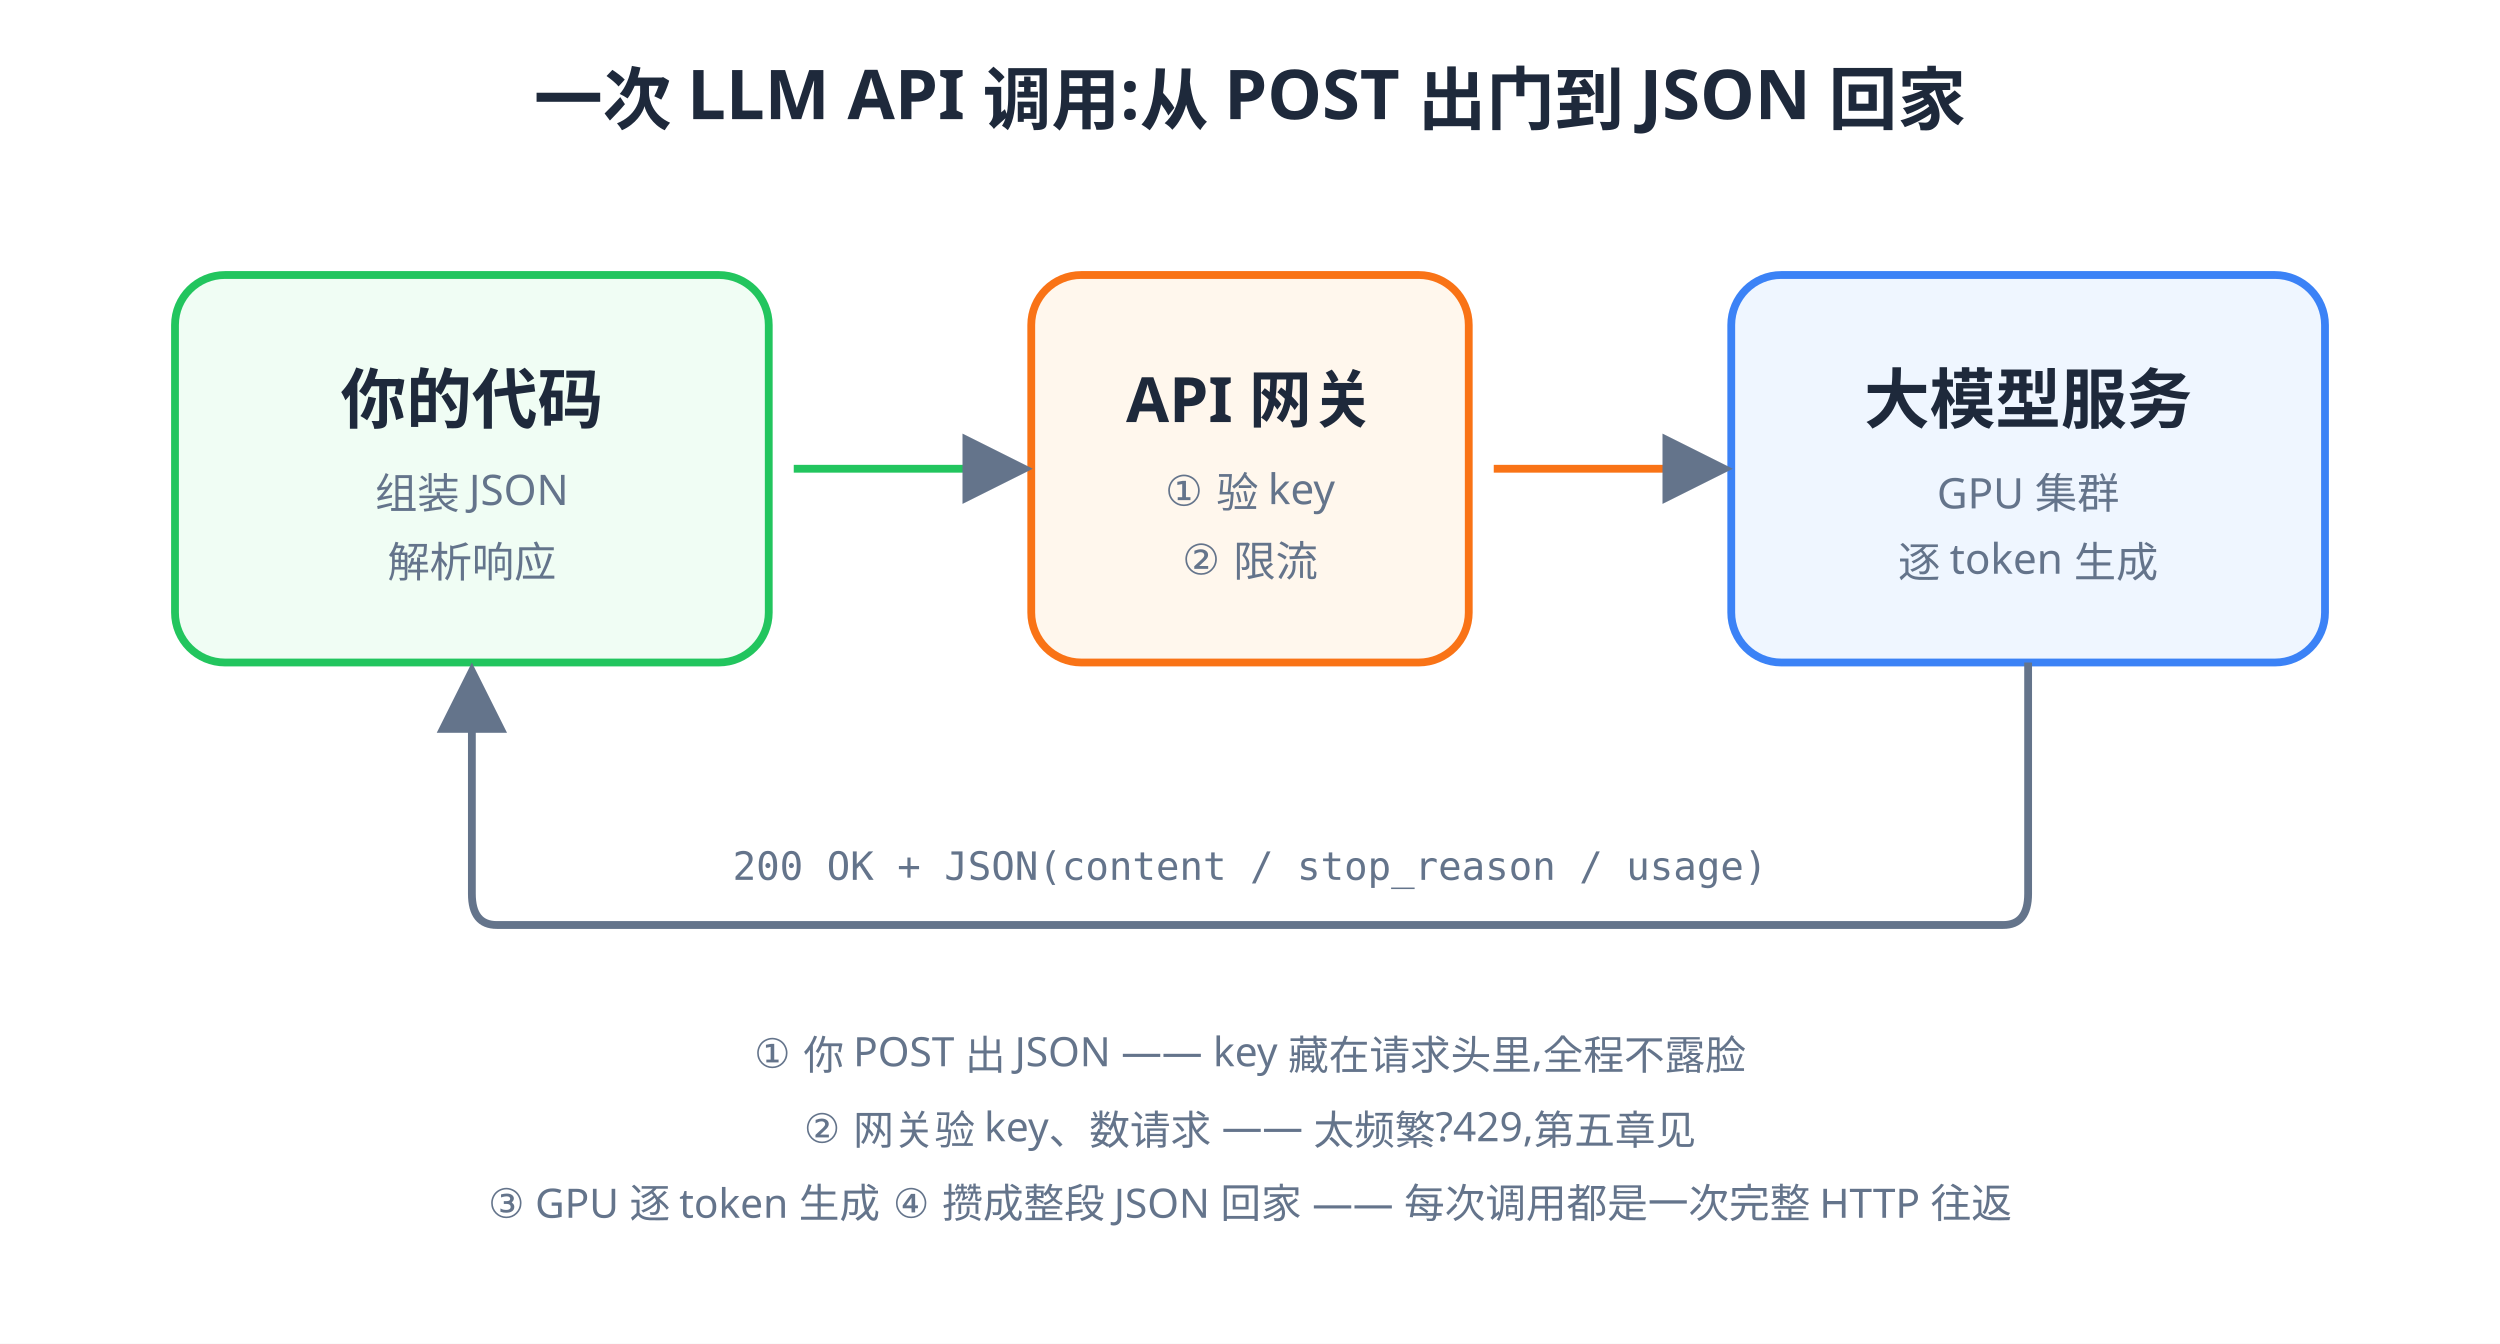
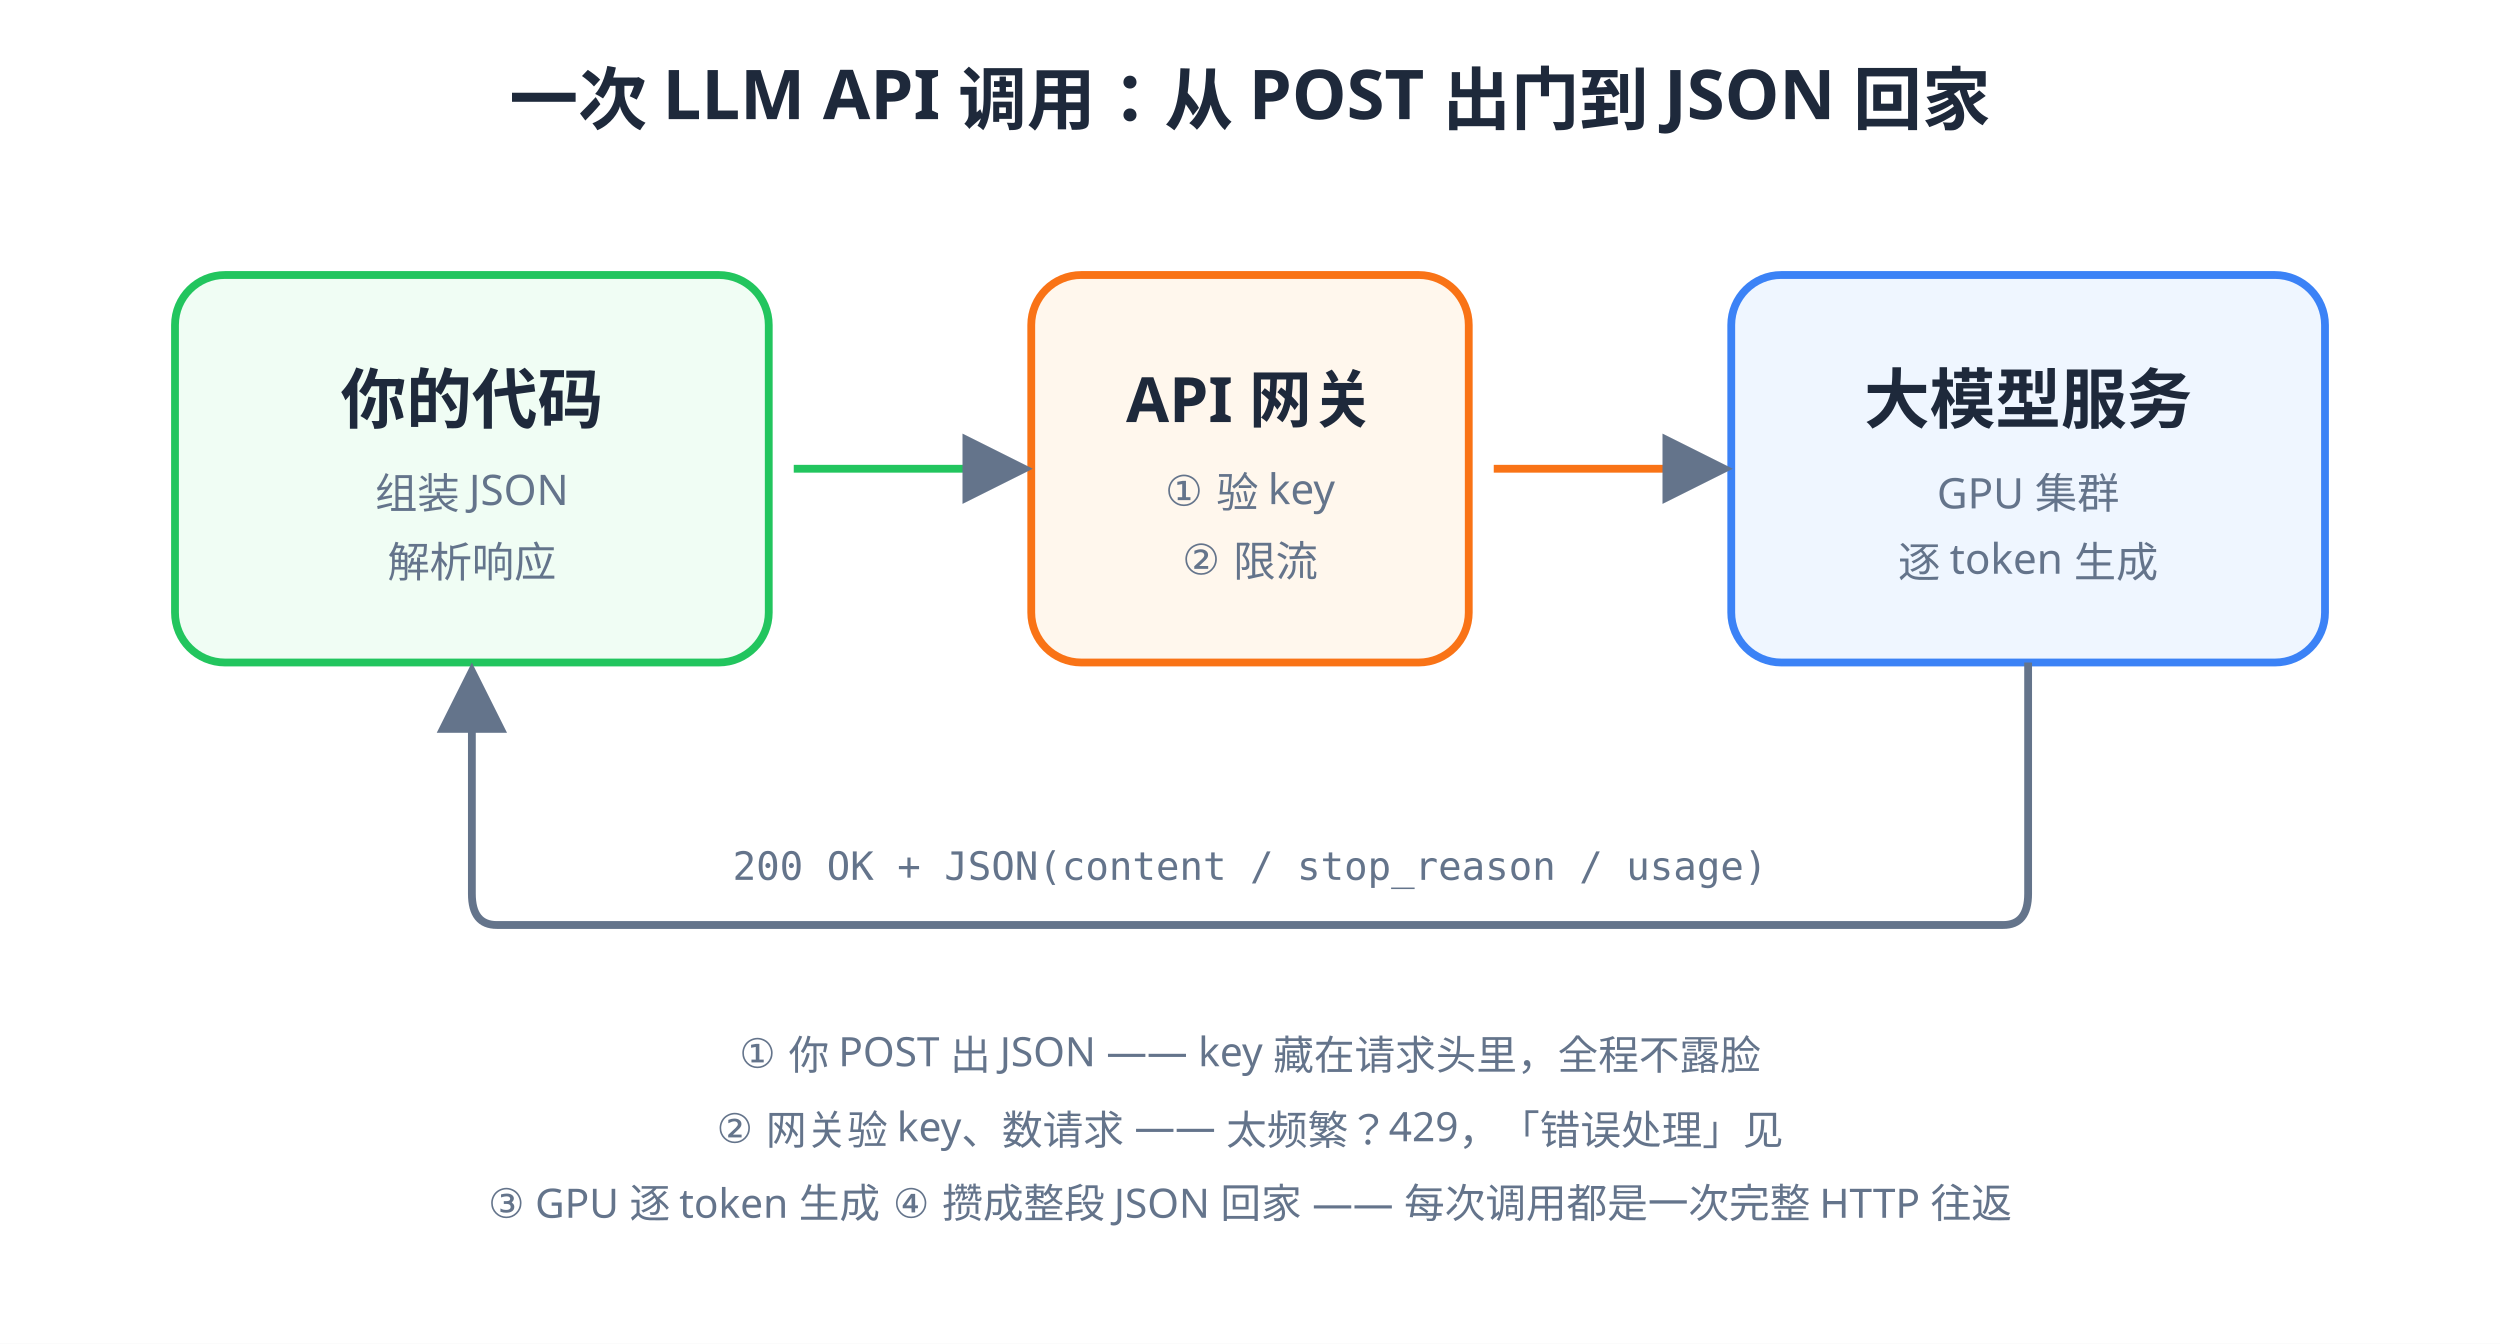
<svg xmlns="http://www.w3.org/2000/svg" width="800" height="430" viewBox="0 0 800 430">
  <defs>
    <marker id="arr" markerHeight="9" markerWidth="9" orient="auto" refX="8" refY="5" viewBox="0 0 10 10">
      <path fill="#64748b" d="M 0 0 L 10 5 L 0 10 z" />
    </marker>
  </defs>
  <rect width="800" height="430" fill="#fff" />
-   <text x="400" y="32" fill="#1e293b" dominant-baseline="middle" font-family="'PingFang SC','Microsoft YaHei',sans-serif" font-size="22" text-anchor="middle" style="font-weight:700">一次 LLM API 调用:从 POST 出门到 JSON 回家</text>
+   <text x="400" y="32" fill="#1e293b" dominant-baseline="middle" font-family="'PingFang SC','Microsoft YaHei',sans-serif" font-size="22" text-anchor="middle" style="font-weight:700">一次 LLM API 调用：从 POST 出门到 JSON 回家</text>
  <rect width="190" height="124" x="56" y="88" fill="#f0fdf4" stroke="#22c55e" stroke-width="2.5" rx="16" />
  <text x="151" y="128" fill="#1e293b" dominant-baseline="middle" font-family="'PingFang SC','Microsoft YaHei',sans-serif" font-size="21" text-anchor="middle" style="font-weight:700">你的代码</text>
  <text x="151" y="158" fill="#64748b" dominant-baseline="middle" font-family="'PingFang SC','Microsoft YaHei',sans-serif" font-size="13.5" text-anchor="middle">组装 JSON</text>
  <text x="151" y="180" fill="#64748b" dominant-baseline="middle" font-family="'PingFang SC','Microsoft YaHei',sans-serif" font-size="13.5" text-anchor="middle">解析响应</text>
  <rect width="140" height="124" x="330" y="88" fill="#fff7ed" stroke="#f97316" stroke-width="2.5" rx="16" />
  <text x="400" y="128" fill="#1e293b" dominant-baseline="middle" font-family="'PingFang SC','Microsoft YaHei',sans-serif" font-size="20" text-anchor="middle" style="font-weight:700">API 网关</text>
  <text x="400" y="158" fill="#64748b" dominant-baseline="middle" font-family="'PingFang SC','Microsoft YaHei',sans-serif" font-size="13.5" text-anchor="middle">① 验 key</text>
  <text x="400" y="180" fill="#64748b" dominant-baseline="middle" font-family="'PingFang SC','Microsoft YaHei',sans-serif" font-size="13.5" text-anchor="middle">② 限流</text>
  <rect width="190" height="124" x="554" y="88" fill="#eff6ff" stroke="#3b82f6" stroke-width="2.5" rx="16" />
  <text x="649" y="128" fill="#1e293b" dominant-baseline="middle" font-family="'PingFang SC','Microsoft YaHei',sans-serif" font-size="21" text-anchor="middle" style="font-weight:700">大模型服务</text>
  <text x="649" y="158" fill="#64748b" dominant-baseline="middle" font-family="'PingFang SC','Microsoft YaHei',sans-serif" font-size="13.5" text-anchor="middle">GPU 集群</text>
  <text x="649" y="180" fill="#64748b" dominant-baseline="middle" font-family="'PingFang SC','Microsoft YaHei',sans-serif" font-size="13.5" text-anchor="middle">逐 token 生成</text>
  <line x1="254" x2="326" y1="150" y2="150" stroke="#22c55e" stroke-width="2.5" marker-end="url(#arr)" />
  <line x1="478" x2="550" y1="150" y2="150" stroke="#f97316" stroke-width="2.5" marker-end="url(#arr)" />
  <path d="M 649 212 V 286 Q 649 296 641 296 H 159 Q 151 296 151 286 V 216.5" fill="none" stroke="#64748b" stroke-width="2.5" marker-end="url(#arr)" />
  <text x="400" y="278" fill="#64748b" dominant-baseline="middle" font-family="monospace" font-size="12.5" text-anchor="middle">200 OK + JSON(content / stop_reason / usage)</text>
-   <text x="400" y="338" fill="#64748b" dominant-baseline="middle" font-family="'PingFang SC','Microsoft YaHei',sans-serif" font-size="13" text-anchor="middle">① 你 POST 出 JSON —— key 藏在请求头里,全程不露脸</text>
-   <text x="400" y="362" fill="#64748b" dominant-baseline="middle" font-family="'PingFang SC','Microsoft YaHei',sans-serif" font-size="13" text-anchor="middle">② 网关验 key、数请求 —— 太频繁?429,第五章见</text>
+   <text x="400" y="338" fill="#64748b" dominant-baseline="middle" font-family="'PingFang SC','Microsoft YaHei',sans-serif" font-size="13" text-anchor="middle">① 你 POST 出 JSON —— key 藏在请求头里，全程不露脸</text>
+   <text x="400" y="362" fill="#64748b" dominant-baseline="middle" font-family="'PingFang SC','Microsoft YaHei',sans-serif" font-size="13" text-anchor="middle">② 网关验 key、数请求 —— 太频繁？429，「错误处理」见</text>
  <text x="400" y="386" fill="#64748b" dominant-baseline="middle" font-family="'PingFang SC','Microsoft YaHei',sans-serif" font-size="13" text-anchor="middle">③ GPU 逐 token 生成 ④ 攒成整段 JSON 回家 —— 每次调用都是一次完整 HTTP 往返</text>
</svg>
